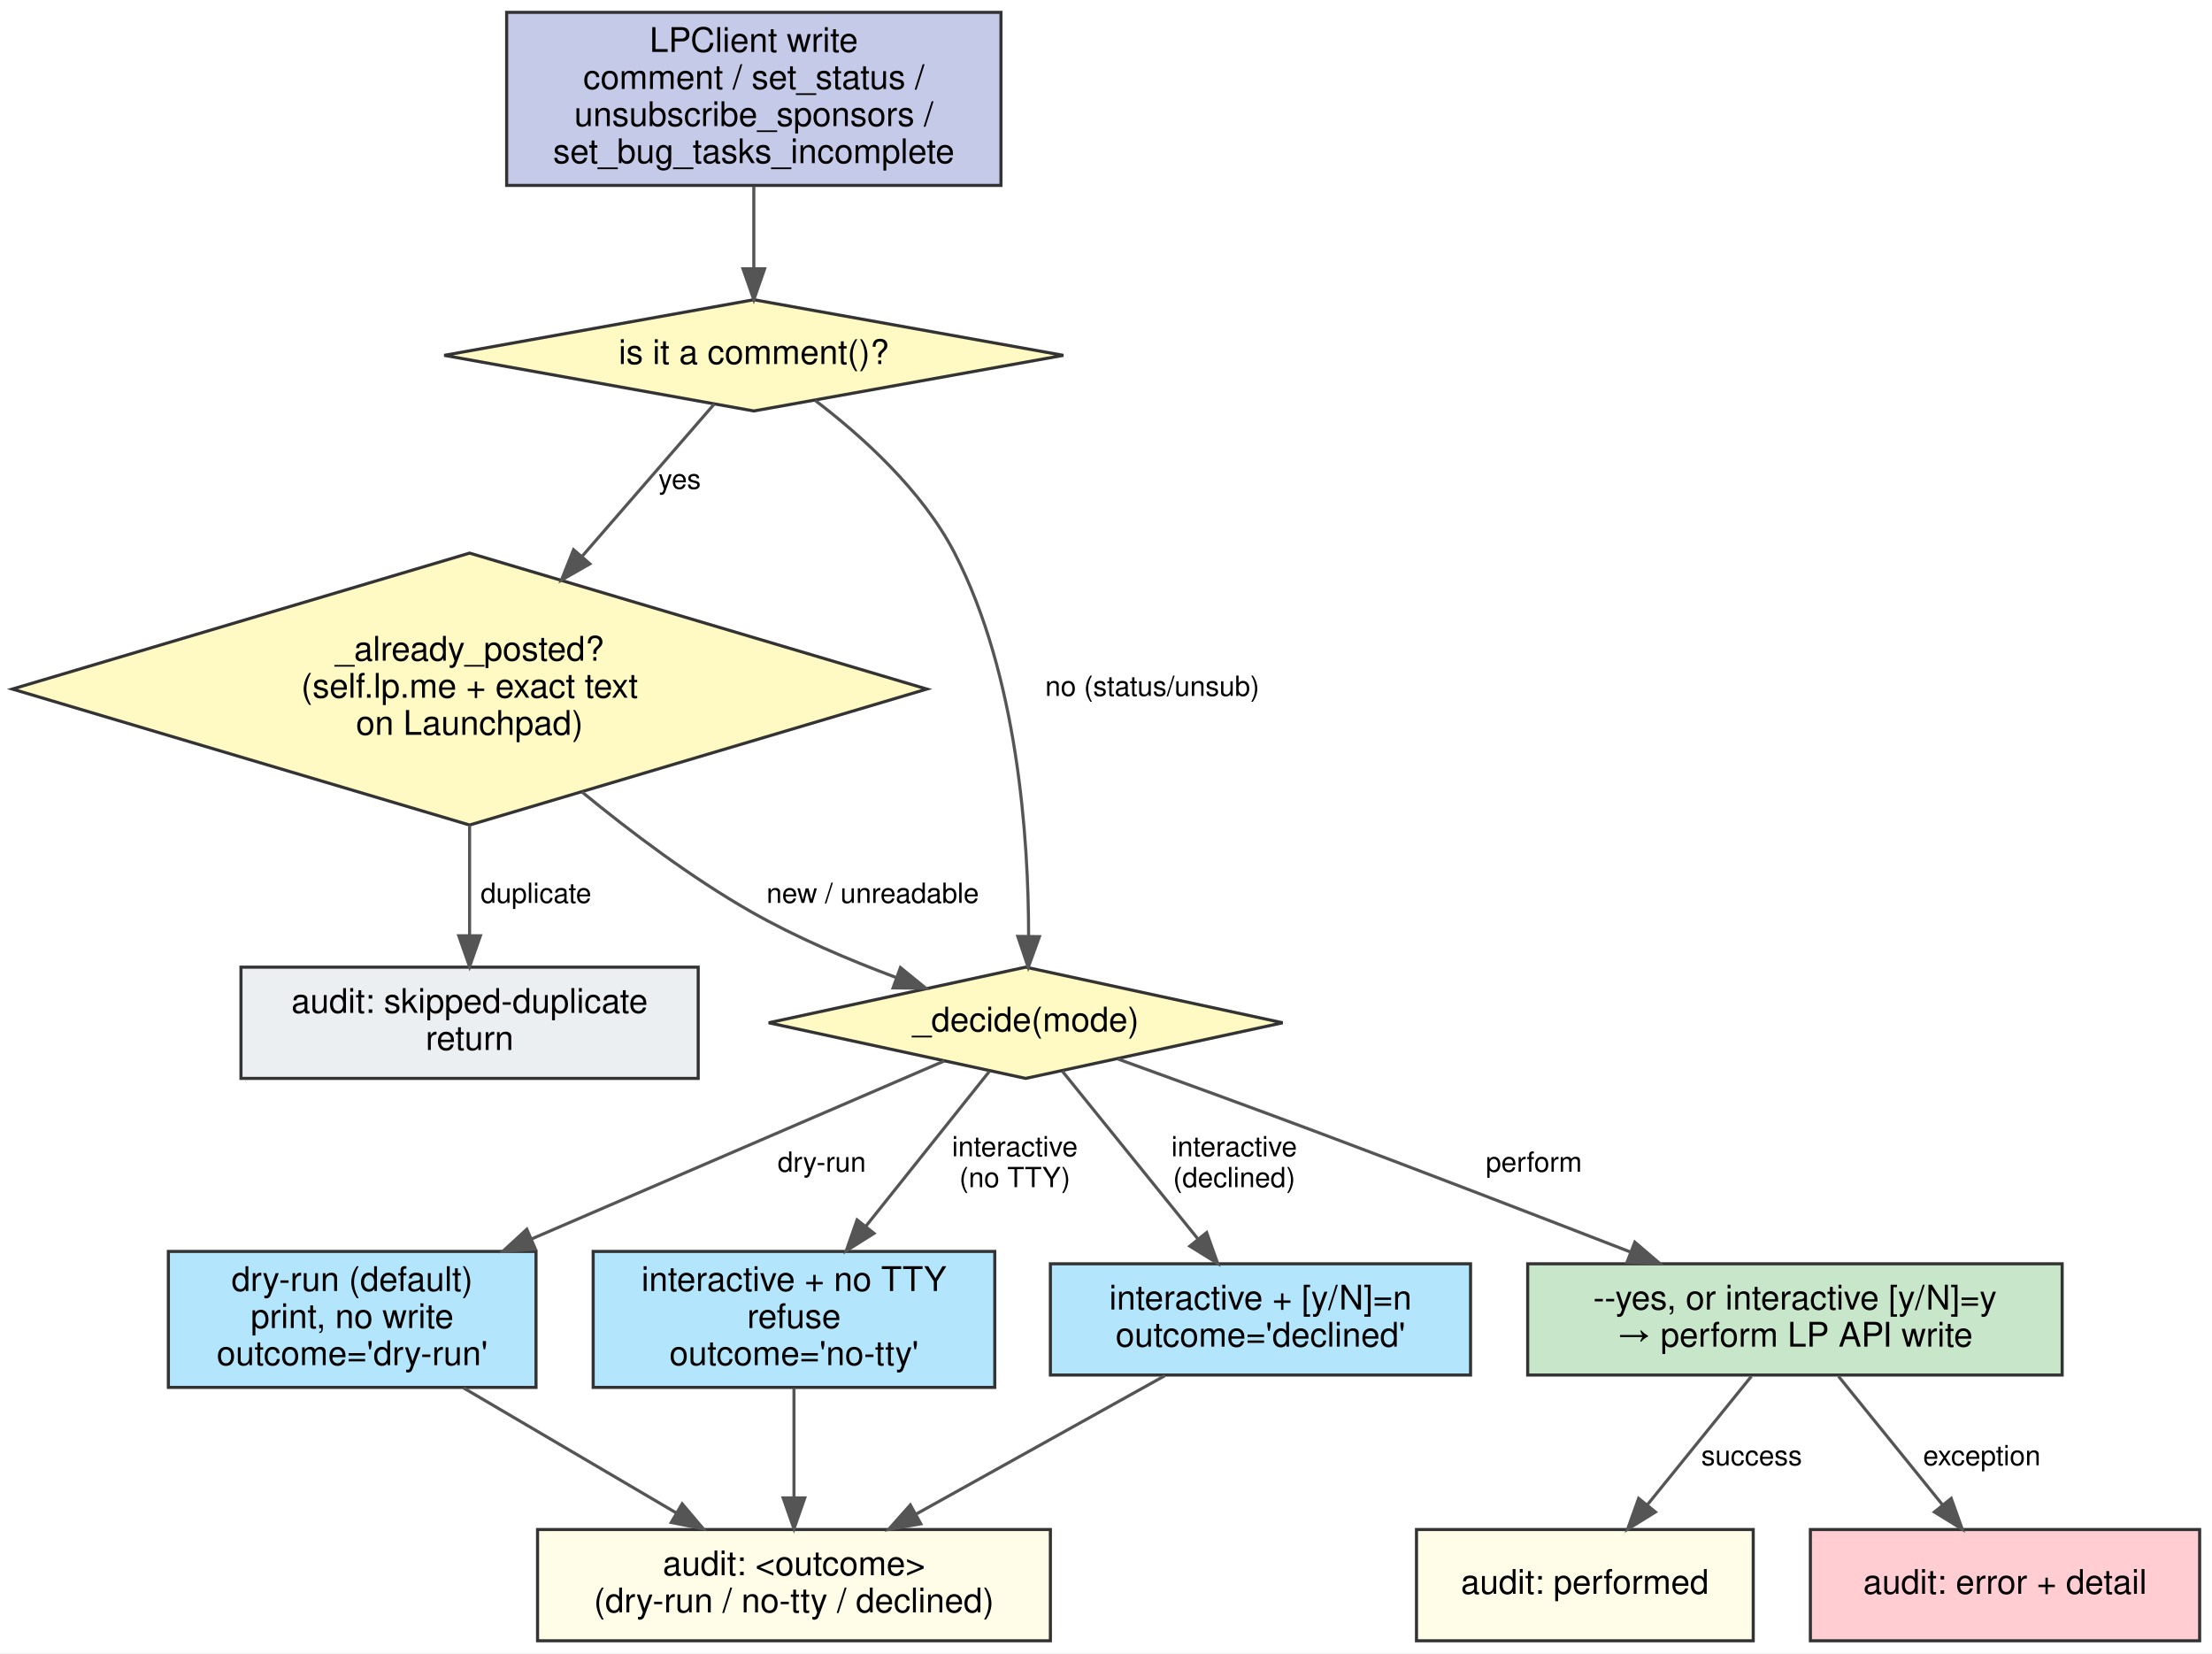
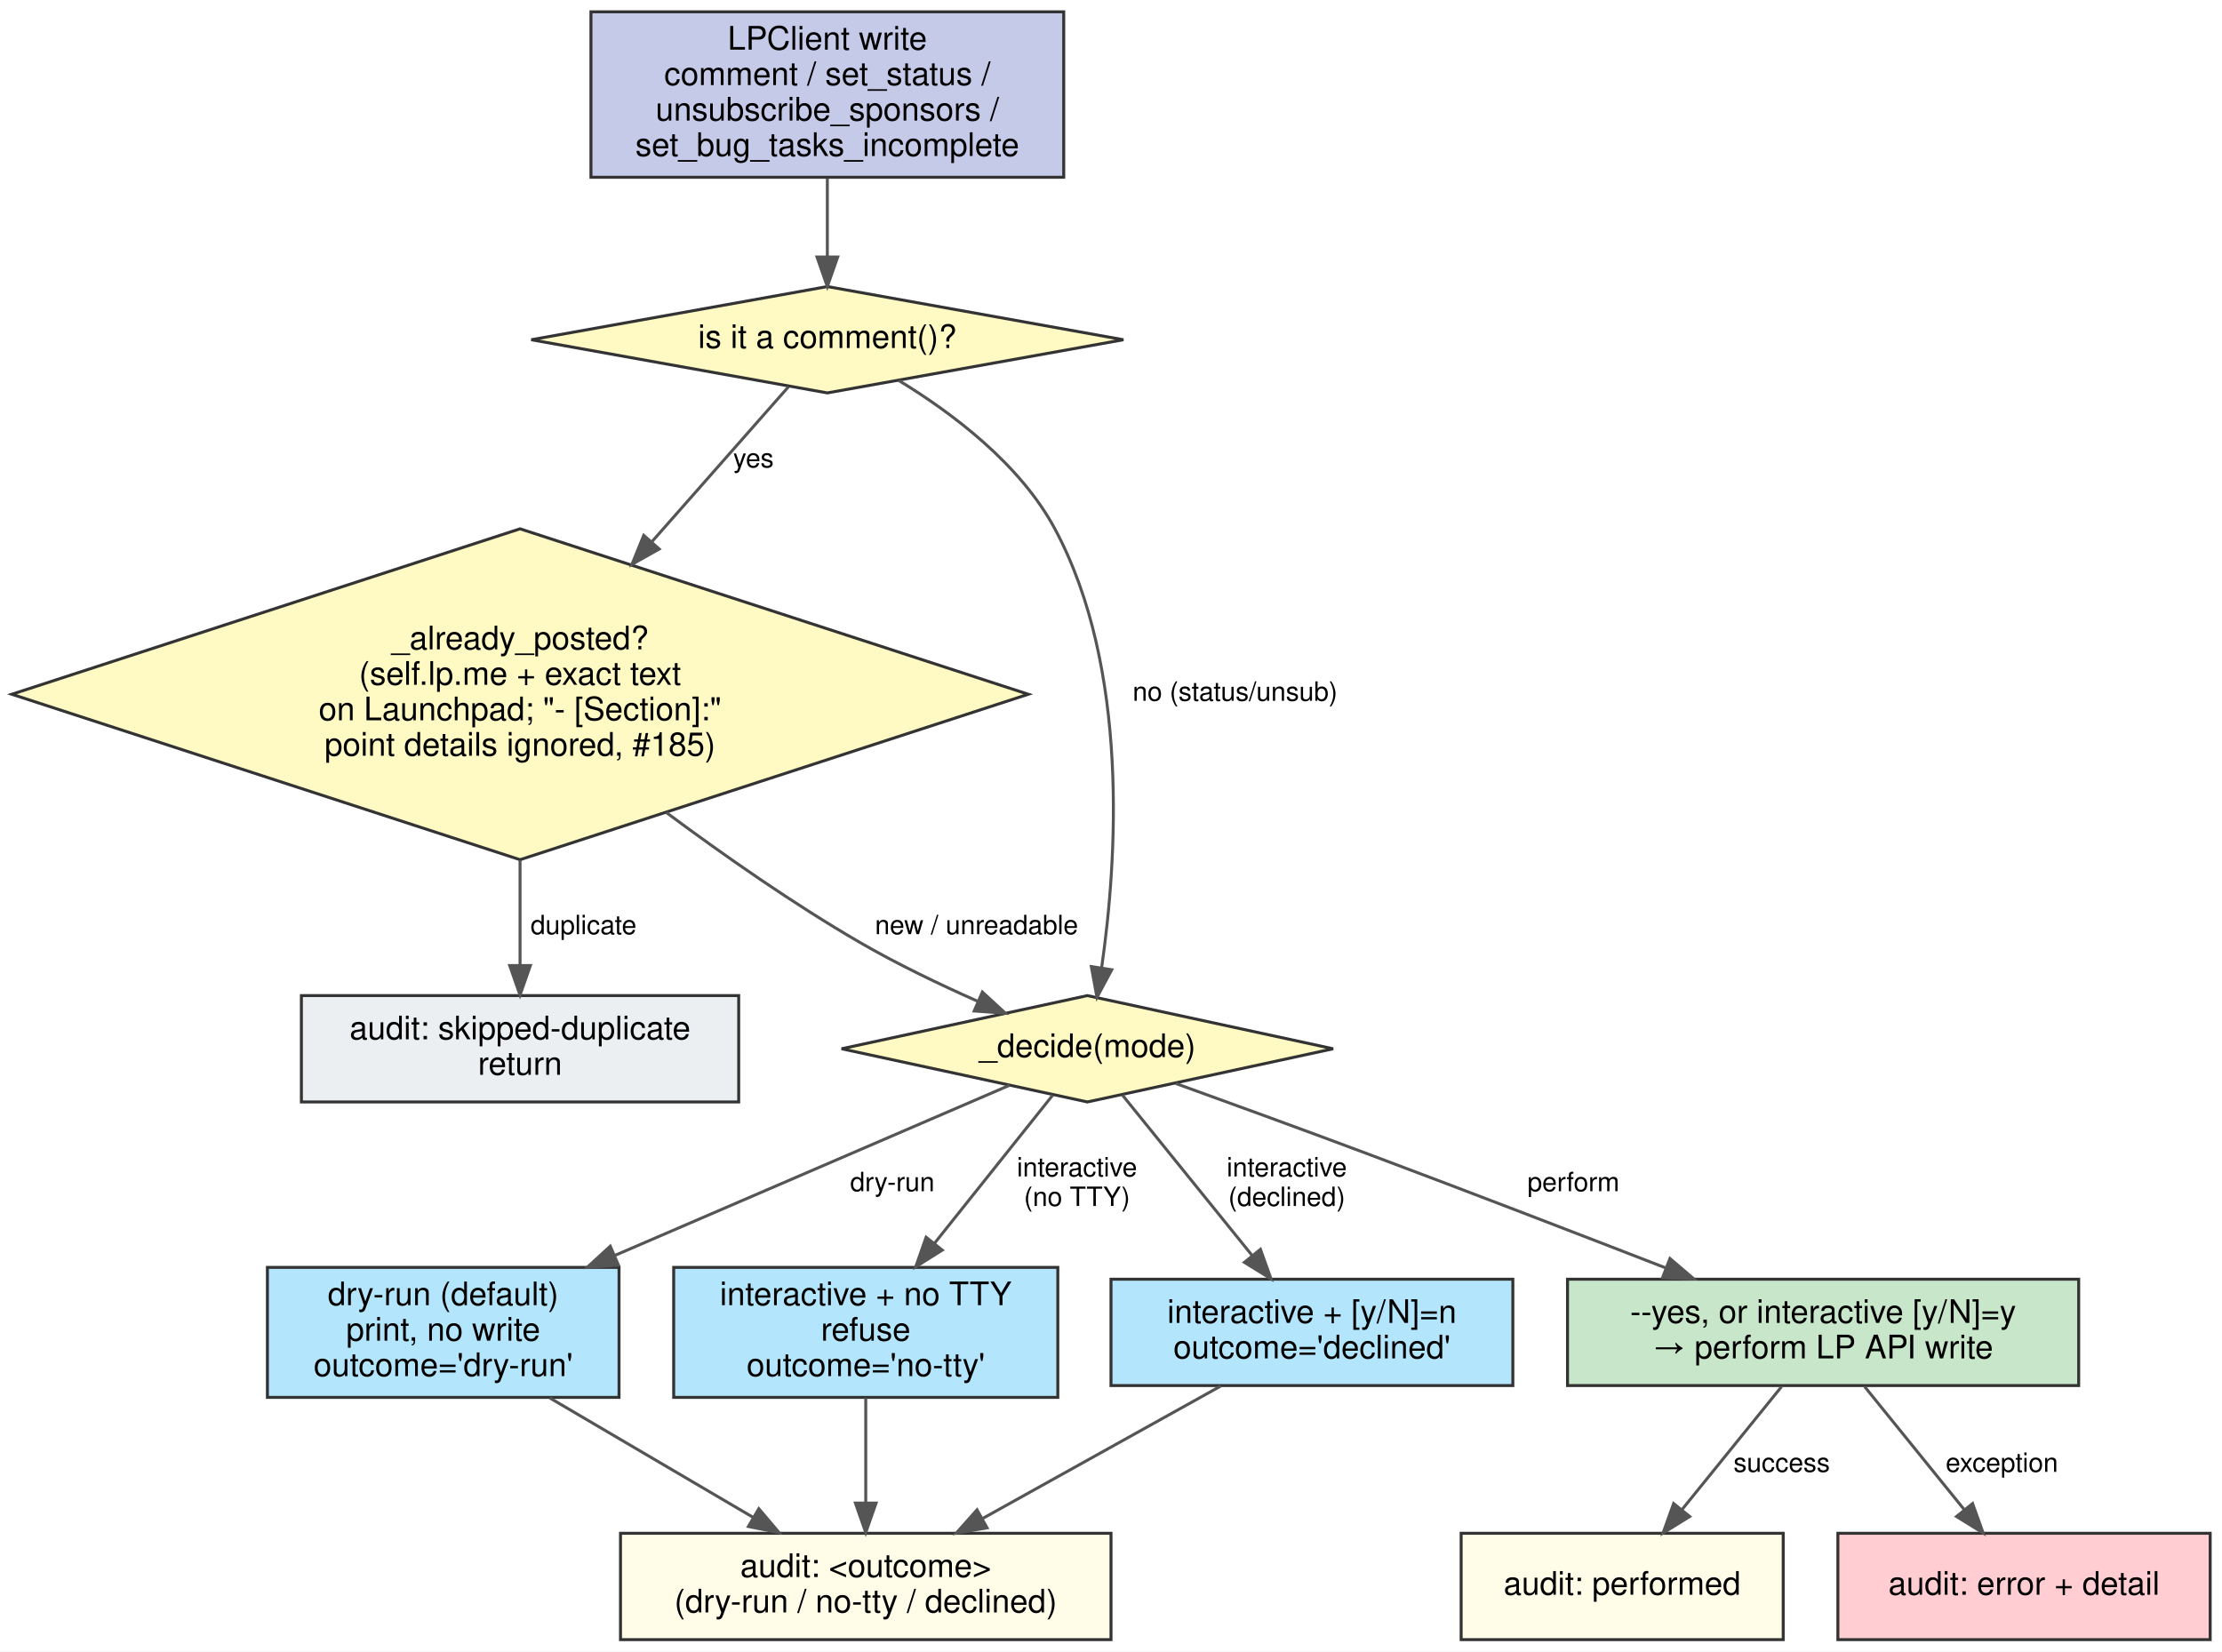
- <svg xmlns="http://www.w3.org/2000/svg" width="716pt" height="535pt" viewBox="0.00 0.00 716.00 535.00">
-   <g id="graph0" class="graph" transform="scale(1 1) rotate(0) translate(4 531)">
-     <polygon fill="white" stroke="transparent" points="-4,4 -4,-531 712,-531 712,4 -4,4" />
+ <svg xmlns="http://www.w3.org/2000/svg" width="752pt" height="559pt" viewBox="0.00 0.00 752.00 559.00">
+   <g id="graph0" class="graph" transform="scale(1 1) rotate(0) translate(4 555)">
+     <polygon fill="white" stroke="transparent" points="-4,4 -4,-555 748,-555 748,4 -4,4" />
    <g id="node1" class="node">
-       <polygon fill="#c5cae9" stroke="#333333" points="320,-527 160,-527 160,-471 320,-471 320,-527" />
-       <text text-anchor="middle" x="240" y="-514.2" font-family="Helvetica,sans-Serif" font-size="11.00">LPClient write</text>
-       <text text-anchor="middle" x="240" y="-502.2" font-family="Helvetica,sans-Serif" font-size="11.00">comment / set_status /</text>
-       <text text-anchor="middle" x="240" y="-490.2" font-family="Helvetica,sans-Serif" font-size="11.00">unsubscribe_sponsors /</text>
-       <text text-anchor="middle" x="240" y="-478.2" font-family="Helvetica,sans-Serif" font-size="11.00">set_bug_tasks_incomplete</text>
+       <polygon fill="#c5cae9" stroke="#333333" points="356,-551 196,-551 196,-495 356,-495 356,-551" />
+       <text text-anchor="middle" x="276" y="-538.2" font-family="Helvetica,sans-Serif" font-size="11.00">LPClient write</text>
+       <text text-anchor="middle" x="276" y="-526.2" font-family="Helvetica,sans-Serif" font-size="11.00">comment / set_status /</text>
+       <text text-anchor="middle" x="276" y="-514.2" font-family="Helvetica,sans-Serif" font-size="11.00">unsubscribe_sponsors /</text>
+       <text text-anchor="middle" x="276" y="-502.2" font-family="Helvetica,sans-Serif" font-size="11.00">set_bug_tasks_incomplete</text>
    </g>
    <g id="node2" class="node">
-       <polygon fill="#fff9c4" stroke="#333333" points="240,-434 139.8,-416 240,-398 340.2,-416 240,-434" />
-       <text text-anchor="middle" x="240" y="-413.2" font-family="Helvetica,sans-Serif" font-size="11.00">is it a comment()?</text>
+       <polygon fill="#fff9c4" stroke="#333333" points="276,-458 175.8,-440 276,-422 376.2,-440 276,-458" />
+       <text text-anchor="middle" x="276" y="-437.2" font-family="Helvetica,sans-Serif" font-size="11.00">is it a comment()?</text>
    </g>
    <g id="edge1" class="edge">
-       <path fill="none" stroke="#555555" d="M240,-470.58C240,-462.06 240,-452.67 240,-444.17" />
-       <polygon fill="#555555" stroke="#555555" points="243.5,-444 240,-434 236.5,-444 243.5,-444" />
+       <path fill="none" stroke="#555555" d="M276,-494.58C276,-486.06 276,-476.67 276,-468.17" />
+       <polygon fill="#555555" stroke="#555555" points="279.5,-468 276,-458 272.5,-468 279.5,-468" />
    </g>
    <g id="node3" class="node">
-       <polygon fill="#fff9c4" stroke="#333333" points="148,-352 0,-308 148,-264 296,-308 148,-352" />
-       <text text-anchor="middle" x="148" y="-317.2" font-family="Helvetica,sans-Serif" font-size="11.00">_already_posted?</text>
-       <text text-anchor="middle" x="148" y="-305.2" font-family="Helvetica,sans-Serif" font-size="11.00">(self.lp.me + exact text</text>
-       <text text-anchor="middle" x="148" y="-293.2" font-family="Helvetica,sans-Serif" font-size="11.00">on Launchpad)</text>
+       <polygon fill="#fff9c4" stroke="#333333" points="172,-376 0,-320 172,-264 344,-320 172,-376" />
+       <text text-anchor="middle" x="172" y="-335.2" font-family="Helvetica,sans-Serif" font-size="11.00">_already_posted?</text>
+       <text text-anchor="middle" x="172" y="-323.2" font-family="Helvetica,sans-Serif" font-size="11.00">(self.lp.me + exact text</text>
+       <text text-anchor="middle" x="172" y="-311.2" font-family="Helvetica,sans-Serif" font-size="11.00">on Launchpad; "- [Section]:"</text>
+       <text text-anchor="middle" x="172" y="-299.2" font-family="Helvetica,sans-Serif" font-size="11.00">point details ignored, #185)</text>
    </g>
    <g id="edge2" class="edge">
-       <path fill="none" stroke="#555555" d="M227.21,-400.26C216.16,-387.53 199.64,-368.5 184.55,-351.11" />
-       <polygon fill="#555555" stroke="#555555" points="186.93,-348.52 177.73,-343.26 181.65,-353.11 186.93,-348.52" />
-       <text text-anchor="middle" x="216" y="-372.8" font-family="Helvetica,sans-Serif" font-size="9.00">yes</text>
+       <path fill="none" stroke="#555555" d="M262.83,-424.06C251.15,-410.81 233.42,-390.68 216.7,-371.72" />
+       <polygon fill="#555555" stroke="#555555" points="219.11,-369.16 209.87,-363.97 213.86,-373.79 219.11,-369.16" />
+       <text text-anchor="middle" x="251" y="-396.8" font-family="Helvetica,sans-Serif" font-size="9.00">yes</text>
    </g>
    <g id="node5" class="node">
-       <polygon fill="#fff9c4" stroke="#333333" points="328,-218 244.82,-200 328,-182 411.18,-200 328,-218" />
-       <text text-anchor="middle" x="328" y="-197.2" font-family="Helvetica,sans-Serif" font-size="11.00">_decide(mode)</text>
+       <polygon fill="#fff9c4" stroke="#333333" points="364,-218 280.82,-200 364,-182 447.18,-200 364,-218" />
+       <text text-anchor="middle" x="364" y="-197.2" font-family="Helvetica,sans-Serif" font-size="11.00">_decide(mode)</text>
    </g>
    <g id="edge3" class="edge">
-       <path fill="none" stroke="#555555" d="M259.87,-401.4C274.82,-390.02 294.48,-372.39 305,-352 325.44,-312.36 328.95,-259.64 328.95,-228.13" />
-       <polygon fill="#555555" stroke="#555555" points="332.45,-227.88 328.83,-217.92 325.45,-227.96 332.45,-227.88" />
-       <text text-anchor="middle" x="369" y="-305.8" font-family="Helvetica,sans-Serif" font-size="9.00">no (status/unsub)</text>
+       <path fill="none" stroke="#555555" d="M300.2,-426.19C318.03,-415.35 341.16,-398.07 353,-376 378.37,-328.72 374.02,-263.58 368.85,-227.59" />
+       <polygon fill="#555555" stroke="#555555" points="372.26,-226.75 367.25,-217.41 365.34,-227.83 372.26,-226.75" />
+       <text text-anchor="middle" x="414" y="-317.8" font-family="Helvetica,sans-Serif" font-size="9.00">no (status/unsub)</text>
    </g>
    <g id="node4" class="node">
-       <polygon fill="#eceff1" stroke="#333333" points="222,-218 74,-218 74,-182 222,-182 222,-218" />
-       <text text-anchor="middle" x="148" y="-203.2" font-family="Helvetica,sans-Serif" font-size="11.00">audit: skipped-duplicate</text>
-       <text text-anchor="middle" x="148" y="-191.2" font-family="Helvetica,sans-Serif" font-size="11.00">return</text>
+       <polygon fill="#eceff1" stroke="#333333" points="246,-218 98,-218 98,-182 246,-182 246,-218" />
+       <text text-anchor="middle" x="172" y="-203.2" font-family="Helvetica,sans-Serif" font-size="11.00">audit: skipped-duplicate</text>
+       <text text-anchor="middle" x="172" y="-191.2" font-family="Helvetica,sans-Serif" font-size="11.00">return</text>
    </g>
    <g id="edge4" class="edge">
-       <path fill="none" stroke="#555555" d="M148,-263.89C148,-251.85 148,-239.11 148,-228.26" />
-       <polygon fill="#555555" stroke="#555555" points="151.5,-228.15 148,-218.15 144.5,-228.15 151.5,-228.15" />
-       <text text-anchor="middle" x="169.5" y="-238.8" font-family="Helvetica,sans-Serif" font-size="9.00">duplicate</text>
+       <path fill="none" stroke="#555555" d="M172,-263.8C172,-251.51 172,-239.01 172,-228.42" />
+       <polygon fill="#555555" stroke="#555555" points="175.5,-228.18 172,-218.18 168.5,-228.18 175.5,-228.18" />
+       <text text-anchor="middle" x="193.5" y="-238.8" font-family="Helvetica,sans-Serif" font-size="9.00">duplicate</text>
    </g>
    <g id="edge5" class="edge">
-       <path fill="none" stroke="#555555" d="M184.35,-274.72C200.36,-261.57 219.86,-246.93 239,-236 253.67,-227.63 270.73,-220.38 285.97,-214.69" />
-       <polygon fill="#555555" stroke="#555555" points="287.46,-217.87 295.68,-211.18 285.08,-211.29 287.46,-217.87" />
-       <text text-anchor="middle" x="278.5" y="-238.8" font-family="Helvetica,sans-Serif" font-size="9.00">new / unreadable</text>
+       <path fill="none" stroke="#555555" d="M221.49,-279.98C241.28,-265.27 264.64,-248.98 287,-236 299.55,-228.72 313.88,-221.84 326.75,-216.14" />
+       <polygon fill="#555555" stroke="#555555" points="328.47,-219.21 336.26,-212.03 325.69,-212.79 328.47,-219.21" />
+       <text text-anchor="middle" x="326.5" y="-238.8" font-family="Helvetica,sans-Serif" font-size="9.00">new / unreadable</text>
    </g>
    <g id="node6" class="node">
-       <polygon fill="#b3e5fc" stroke="#333333" points="169.5,-126 50.5,-126 50.5,-82 169.5,-82 169.5,-126" />
-       <text text-anchor="middle" x="110" y="-113.2" font-family="Helvetica,sans-Serif" font-size="11.00">dry-run (default)</text>
-       <text text-anchor="middle" x="110" y="-101.2" font-family="Helvetica,sans-Serif" font-size="11.00">print, no write</text>
-       <text text-anchor="middle" x="110" y="-89.2" font-family="Helvetica,sans-Serif" font-size="11.00">outcome='dry-run'</text>
+       <polygon fill="#b3e5fc" stroke="#333333" points="205.5,-126 86.5,-126 86.5,-82 205.5,-82 205.5,-126" />
+       <text text-anchor="middle" x="146" y="-113.2" font-family="Helvetica,sans-Serif" font-size="11.00">dry-run (default)</text>
+       <text text-anchor="middle" x="146" y="-101.2" font-family="Helvetica,sans-Serif" font-size="11.00">print, no write</text>
+       <text text-anchor="middle" x="146" y="-89.2" font-family="Helvetica,sans-Serif" font-size="11.00">outcome='dry-run'</text>
    </g>
    <g id="edge6" class="edge">
-       <path fill="none" stroke="#555555" d="M301.7,-187.66C268.79,-173.47 211.46,-148.75 168.04,-130.03" />
-       <polygon fill="#555555" stroke="#555555" points="169.3,-126.76 158.73,-126.01 166.53,-133.18 169.3,-126.76" />
-       <text text-anchor="middle" x="262" y="-151.8" font-family="Helvetica,sans-Serif" font-size="9.00">dry-run</text>
+       <path fill="none" stroke="#555555" d="M337.7,-187.66C304.79,-173.47 247.46,-148.75 204.04,-130.03" />
+       <polygon fill="#555555" stroke="#555555" points="205.3,-126.76 194.73,-126.01 202.53,-133.18 205.3,-126.76" />
+       <text text-anchor="middle" x="298" y="-151.8" font-family="Helvetica,sans-Serif" font-size="9.00">dry-run</text>
    </g>
    <g id="node7" class="node">
-       <polygon fill="#b3e5fc" stroke="#333333" points="318,-126 188,-126 188,-82 318,-82 318,-126" />
-       <text text-anchor="middle" x="253" y="-113.2" font-family="Helvetica,sans-Serif" font-size="11.00">interactive + no TTY</text>
-       <text text-anchor="middle" x="253" y="-101.2" font-family="Helvetica,sans-Serif" font-size="11.00">refuse</text>
-       <text text-anchor="middle" x="253" y="-89.2" font-family="Helvetica,sans-Serif" font-size="11.00">outcome='no-tty'</text>
+       <polygon fill="#b3e5fc" stroke="#333333" points="354,-126 224,-126 224,-82 354,-82 354,-126" />
+       <text text-anchor="middle" x="289" y="-113.2" font-family="Helvetica,sans-Serif" font-size="11.00">interactive + no TTY</text>
+       <text text-anchor="middle" x="289" y="-101.2" font-family="Helvetica,sans-Serif" font-size="11.00">refuse</text>
+       <text text-anchor="middle" x="289" y="-89.2" font-family="Helvetica,sans-Serif" font-size="11.00">outcome='no-tty'</text>
    </g>
    <g id="edge7" class="edge">
-       <path fill="none" stroke="#555555" d="M316.28,-184.31C305.59,-170.91 289.48,-150.72 276.19,-134.06" />
-       <polygon fill="#555555" stroke="#555555" points="278.9,-131.85 269.92,-126.21 273.43,-136.21 278.9,-131.85" />
-       <text text-anchor="middle" x="324.5" y="-156.8" font-family="Helvetica,sans-Serif" font-size="9.00">interactive</text>
-       <text text-anchor="middle" x="324.5" y="-146.8" font-family="Helvetica,sans-Serif" font-size="9.00">(no TTY)</text>
+       <path fill="none" stroke="#555555" d="M352.28,-184.31C341.59,-170.91 325.48,-150.72 312.19,-134.06" />
+       <polygon fill="#555555" stroke="#555555" points="314.9,-131.85 305.92,-126.21 309.43,-136.21 314.9,-131.85" />
+       <text text-anchor="middle" x="360.5" y="-156.8" font-family="Helvetica,sans-Serif" font-size="9.00">interactive</text>
+       <text text-anchor="middle" x="360.5" y="-146.8" font-family="Helvetica,sans-Serif" font-size="9.00">(no TTY)</text>
    </g>
    <g id="node8" class="node">
-       <polygon fill="#b3e5fc" stroke="#333333" points="472,-122 336,-122 336,-86 472,-86 472,-122" />
-       <text text-anchor="middle" x="404" y="-107.2" font-family="Helvetica,sans-Serif" font-size="11.00">interactive + [y/N]=n</text>
-       <text text-anchor="middle" x="404" y="-95.2" font-family="Helvetica,sans-Serif" font-size="11.00">outcome='declined'</text>
+       <polygon fill="#b3e5fc" stroke="#333333" points="508,-122 372,-122 372,-86 508,-86 508,-122" />
+       <text text-anchor="middle" x="440" y="-107.2" font-family="Helvetica,sans-Serif" font-size="11.00">interactive + [y/N]=n</text>
+       <text text-anchor="middle" x="440" y="-95.2" font-family="Helvetica,sans-Serif" font-size="11.00">outcome='declined'</text>
    </g>
    <g id="edge8" class="edge">
-       <path fill="none" stroke="#555555" d="M339.88,-184.31C351.57,-169.85 369.67,-147.46 383.66,-130.16" />
-       <polygon fill="#555555" stroke="#555555" points="386.58,-132.11 390.15,-122.13 381.14,-127.71 386.58,-132.11" />
-       <text text-anchor="middle" x="395.5" y="-156.8" font-family="Helvetica,sans-Serif" font-size="9.00">interactive</text>
-       <text text-anchor="middle" x="395.5" y="-146.8" font-family="Helvetica,sans-Serif" font-size="9.00">(declined)</text>
+       <path fill="none" stroke="#555555" d="M375.88,-184.31C387.57,-169.85 405.67,-147.46 419.66,-130.16" />
+       <polygon fill="#555555" stroke="#555555" points="422.58,-132.11 426.15,-122.13 417.14,-127.71 422.58,-132.11" />
+       <text text-anchor="middle" x="431.5" y="-156.8" font-family="Helvetica,sans-Serif" font-size="9.00">interactive</text>
+       <text text-anchor="middle" x="431.5" y="-146.8" font-family="Helvetica,sans-Serif" font-size="9.00">(declined)</text>
    </g>
    <g id="node9" class="node">
-       <polygon fill="#c8e6c9" stroke="#333333" points="663.5,-122 490.5,-122 490.5,-86 663.5,-86 663.5,-122" />
-       <text text-anchor="middle" x="577" y="-107.2" font-family="Helvetica,sans-Serif" font-size="11.00">--yes, or interactive [y/N]=y</text>
-       <text text-anchor="middle" x="577" y="-95.2" font-family="Helvetica,sans-Serif" font-size="11.00">→ perform LP API write</text>
+       <polygon fill="#c8e6c9" stroke="#333333" points="699.5,-122 526.5,-122 526.5,-86 699.5,-86 699.5,-122" />
+       <text text-anchor="middle" x="613" y="-107.2" font-family="Helvetica,sans-Serif" font-size="11.00">--yes, or interactive [y/N]=y</text>
+       <text text-anchor="middle" x="613" y="-95.2" font-family="Helvetica,sans-Serif" font-size="11.00">→ perform LP API write</text>
    </g>
    <g id="edge9" class="edge">
-       <path fill="none" stroke="#555555" d="M357.89,-188.26C376.86,-181.41 401.91,-172.29 424,-164 457.17,-151.56 494.24,-137.27 523.59,-125.88" />
-       <polygon fill="#555555" stroke="#555555" points="525.17,-129.01 533.22,-122.13 522.64,-122.49 525.17,-129.01" />
-       <text text-anchor="middle" x="492.5" y="-151.8" font-family="Helvetica,sans-Serif" font-size="9.00">perform</text>
+       <path fill="none" stroke="#555555" d="M393.89,-188.26C412.86,-181.41 437.91,-172.29 460,-164 493.17,-151.56 530.24,-137.27 559.59,-125.88" />
+       <polygon fill="#555555" stroke="#555555" points="561.17,-129.01 569.22,-122.13 558.64,-122.49 561.17,-129.01" />
+       <text text-anchor="middle" x="528.5" y="-151.8" font-family="Helvetica,sans-Serif" font-size="9.00">perform</text>
    </g>
    <g id="node12" class="node">
-       <polygon fill="#fffde7" stroke="#333333" points="336,-36 170,-36 170,0 336,0 336,-36" />
-       <text text-anchor="middle" x="253" y="-21.2" font-family="Helvetica,sans-Serif" font-size="11.00">audit: &lt;outcome&gt;</text>
-       <text text-anchor="middle" x="253" y="-9.2" font-family="Helvetica,sans-Serif" font-size="11.00">(dry-run / no-tty / declined)</text>
+       <polygon fill="#fffde7" stroke="#333333" points="372,-36 206,-36 206,0 372,0 372,-36" />
+       <text text-anchor="middle" x="289" y="-21.2" font-family="Helvetica,sans-Serif" font-size="11.00">audit: &lt;outcome&gt;</text>
+       <text text-anchor="middle" x="289" y="-9.2" font-family="Helvetica,sans-Serif" font-size="11.00">(dry-run / no-tty / declined)</text>
    </g>
    <g id="edge10" class="edge">
-       <path fill="none" stroke="#555555" d="M146.08,-81.8C167.08,-69.47 193.53,-53.94 214.86,-41.4" />
-       <polygon fill="#555555" stroke="#555555" points="216.81,-44.32 223.66,-36.23 213.27,-38.28 216.81,-44.32" />
+       <path fill="none" stroke="#555555" d="M182.08,-81.8C203.08,-69.47 229.53,-53.94 250.86,-41.4" />
+       <polygon fill="#555555" stroke="#555555" points="252.81,-44.32 259.66,-36.23 249.27,-38.28 252.81,-44.32" />
    </g>
    <g id="edge11" class="edge">
-       <path fill="none" stroke="#555555" d="M253,-81.8C253,-71.12 253,-58.04 253,-46.59" />
-       <polygon fill="#555555" stroke="#555555" points="256.5,-46.23 253,-36.23 249.5,-46.23 256.5,-46.23" />
+       <path fill="none" stroke="#555555" d="M289,-81.8C289,-71.12 289,-58.04 289,-46.59" />
+       <polygon fill="#555555" stroke="#555555" points="292.5,-46.23 289,-36.23 285.5,-46.23 292.5,-46.23" />
    </g>
    <g id="edge12" class="edge">
-       <path fill="none" stroke="#555555" d="M373.08,-85.8C349.79,-72.85 317.7,-54.99 292.54,-41" />
-       <polygon fill="#555555" stroke="#555555" points="294.06,-37.84 283.62,-36.03 290.66,-43.95 294.06,-37.84" />
+       <path fill="none" stroke="#555555" d="M409.08,-85.8C385.79,-72.85 353.7,-54.99 328.54,-41" />
+       <polygon fill="#555555" stroke="#555555" points="330.06,-37.84 319.62,-36.03 326.66,-43.95 330.06,-37.84" />
    </g>
    <g id="node10" class="node">
-       <polygon fill="#fffde7" stroke="#333333" points="563.5,-36 454.5,-36 454.5,0 563.5,0 563.5,-36" />
-       <text text-anchor="middle" x="509" y="-15.2" font-family="Helvetica,sans-Serif" font-size="11.00">audit: performed</text>
+       <polygon fill="#fffde7" stroke="#333333" points="599.5,-36 490.5,-36 490.5,0 599.5,0 599.5,-36" />
+       <text text-anchor="middle" x="545" y="-15.2" font-family="Helvetica,sans-Serif" font-size="11.00">audit: performed</text>
    </g>
    <g id="edge13" class="edge">
-       <path fill="none" stroke="#555555" d="M562.91,-85.6C553.18,-73.58 540.09,-57.41 529.25,-44.02" />
-       <polygon fill="#555555" stroke="#555555" points="531.85,-41.67 522.84,-36.1 526.41,-46.07 531.85,-41.67" />
-       <text text-anchor="middle" x="563" y="-56.8" font-family="Helvetica,sans-Serif" font-size="9.00">success</text>
+       <path fill="none" stroke="#555555" d="M598.91,-85.6C589.18,-73.58 576.09,-57.41 565.25,-44.02" />
+       <polygon fill="#555555" stroke="#555555" points="567.85,-41.67 558.84,-36.1 562.41,-46.07 567.85,-41.67" />
+       <text text-anchor="middle" x="599" y="-56.8" font-family="Helvetica,sans-Serif" font-size="9.00">success</text>
    </g>
    <g id="node11" class="node">
-       <polygon fill="#ffcdd2" stroke="#333333" points="708,-36 582,-36 582,0 708,0 708,-36" />
-       <text text-anchor="middle" x="645" y="-15.2" font-family="Helvetica,sans-Serif" font-size="11.00">audit: error + detail</text>
+       <polygon fill="#ffcdd2" stroke="#333333" points="744,-36 618,-36 618,0 744,0 744,-36" />
+       <text text-anchor="middle" x="681" y="-15.2" font-family="Helvetica,sans-Serif" font-size="11.00">audit: error + detail</text>
    </g>
    <g id="edge14" class="edge">
-       <path fill="none" stroke="#555555" d="M591.09,-85.6C600.82,-73.58 613.91,-57.41 624.75,-44.02" />
-       <polygon fill="#555555" stroke="#555555" points="627.59,-46.07 631.16,-36.1 622.15,-41.67 627.59,-46.07" />
-       <text text-anchor="middle" x="637.5" y="-56.8" font-family="Helvetica,sans-Serif" font-size="9.00">exception</text>
+       <path fill="none" stroke="#555555" d="M627.09,-85.6C636.82,-73.58 649.91,-57.41 660.75,-44.02" />
+       <polygon fill="#555555" stroke="#555555" points="663.59,-46.07 667.16,-36.1 658.15,-41.67 663.59,-46.07" />
+       <text text-anchor="middle" x="673.5" y="-56.8" font-family="Helvetica,sans-Serif" font-size="9.00">exception</text>
    </g>
  </g>
</svg>
